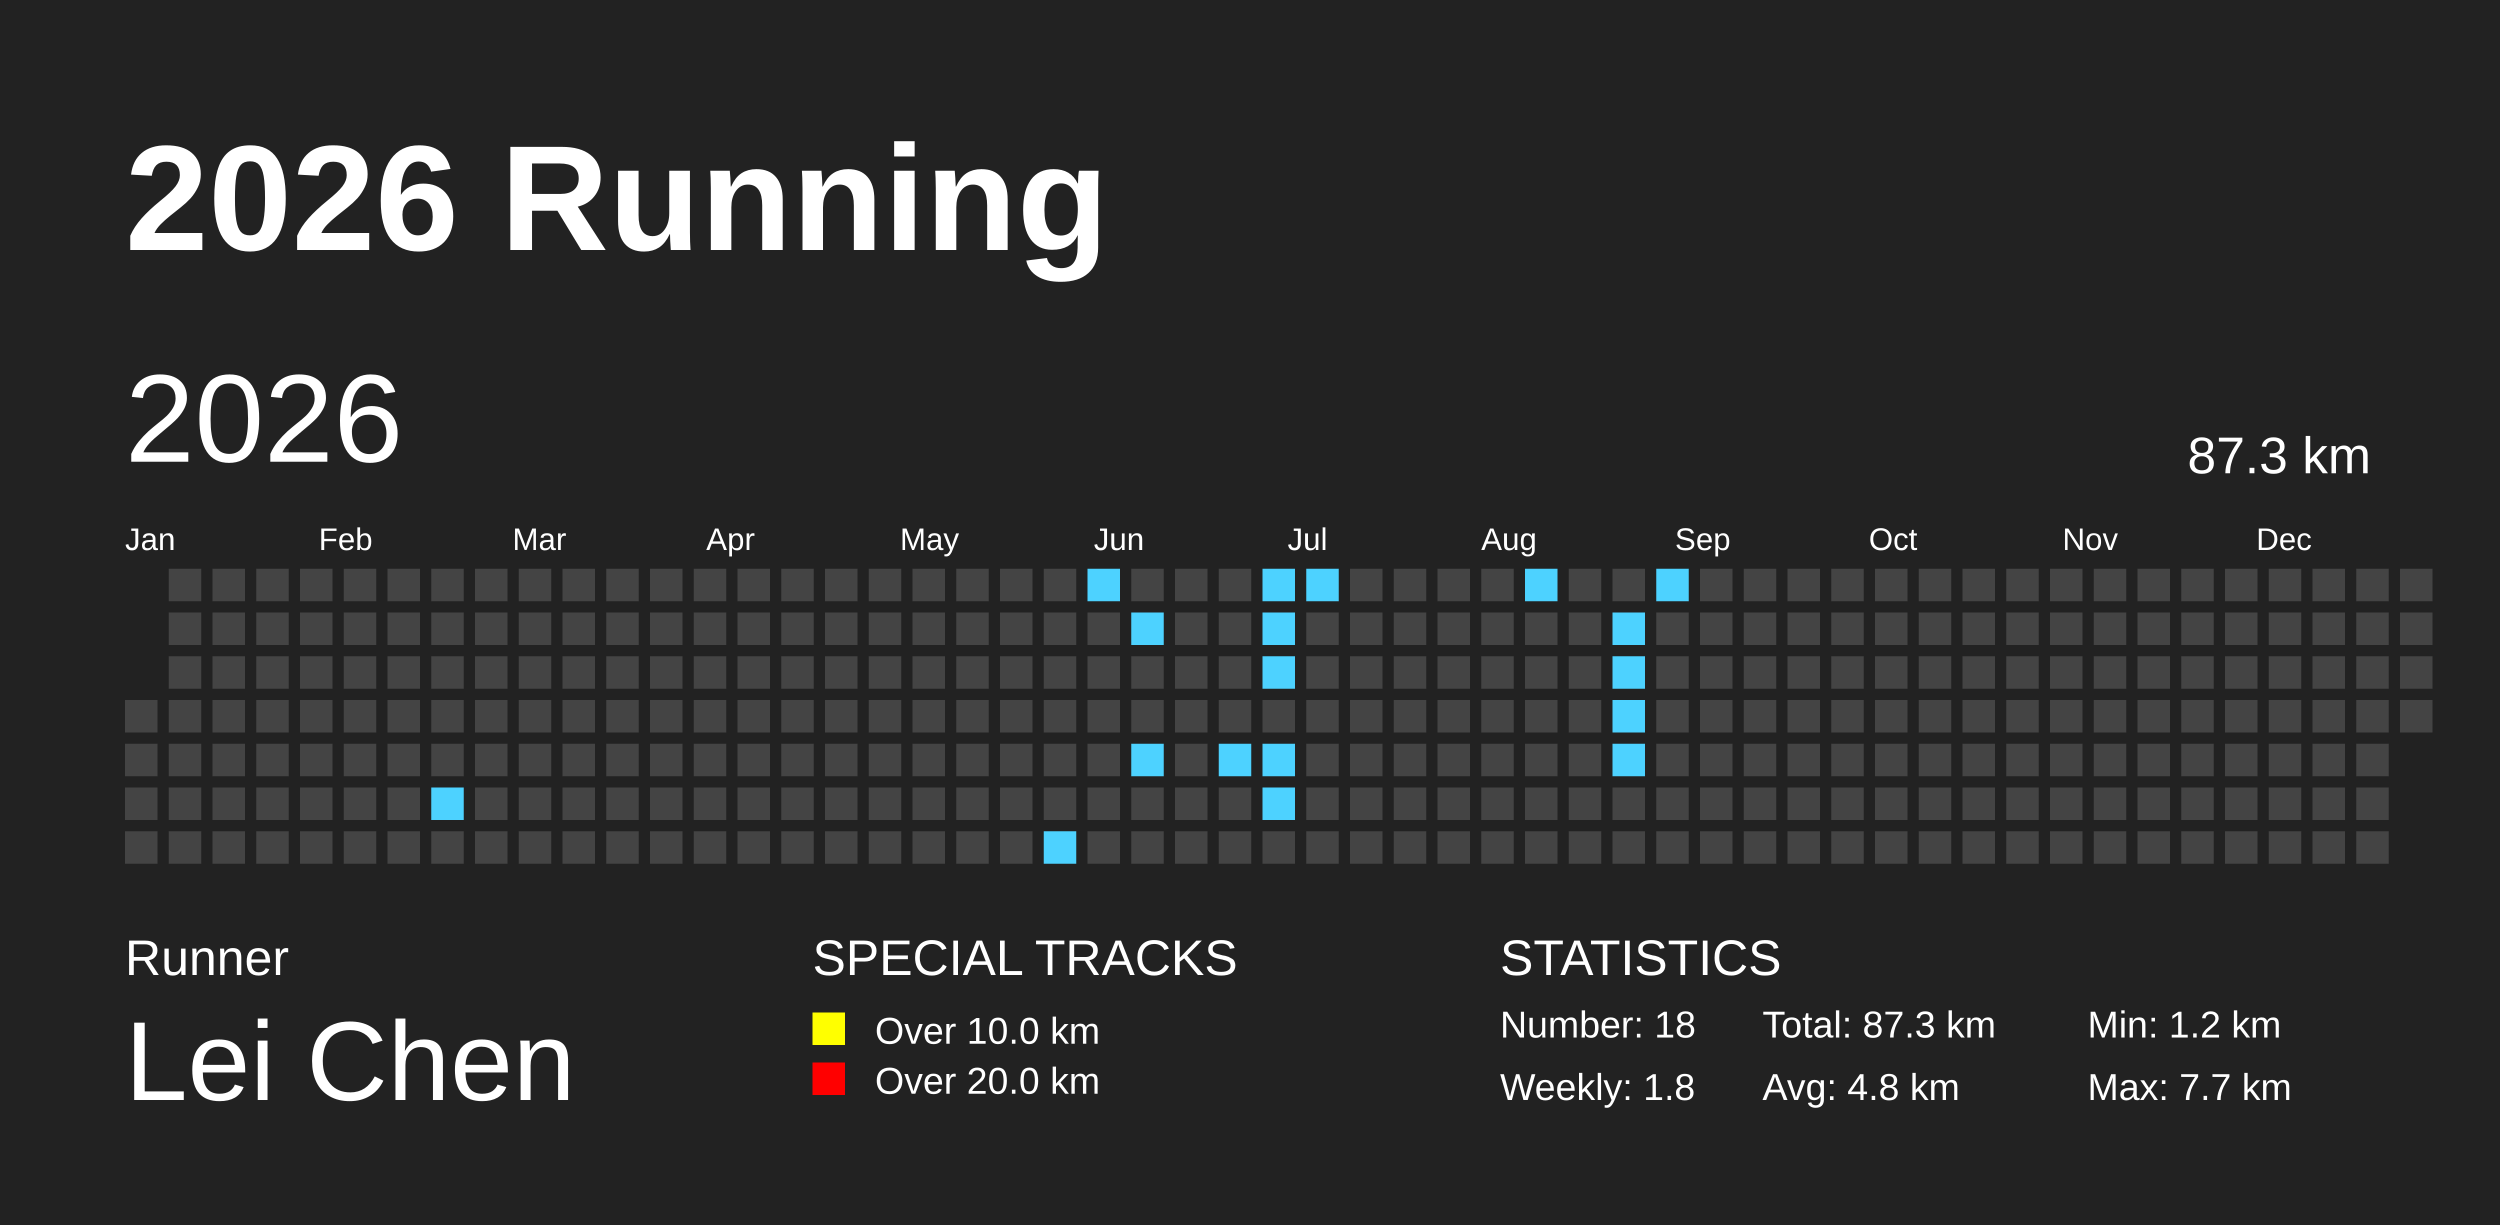
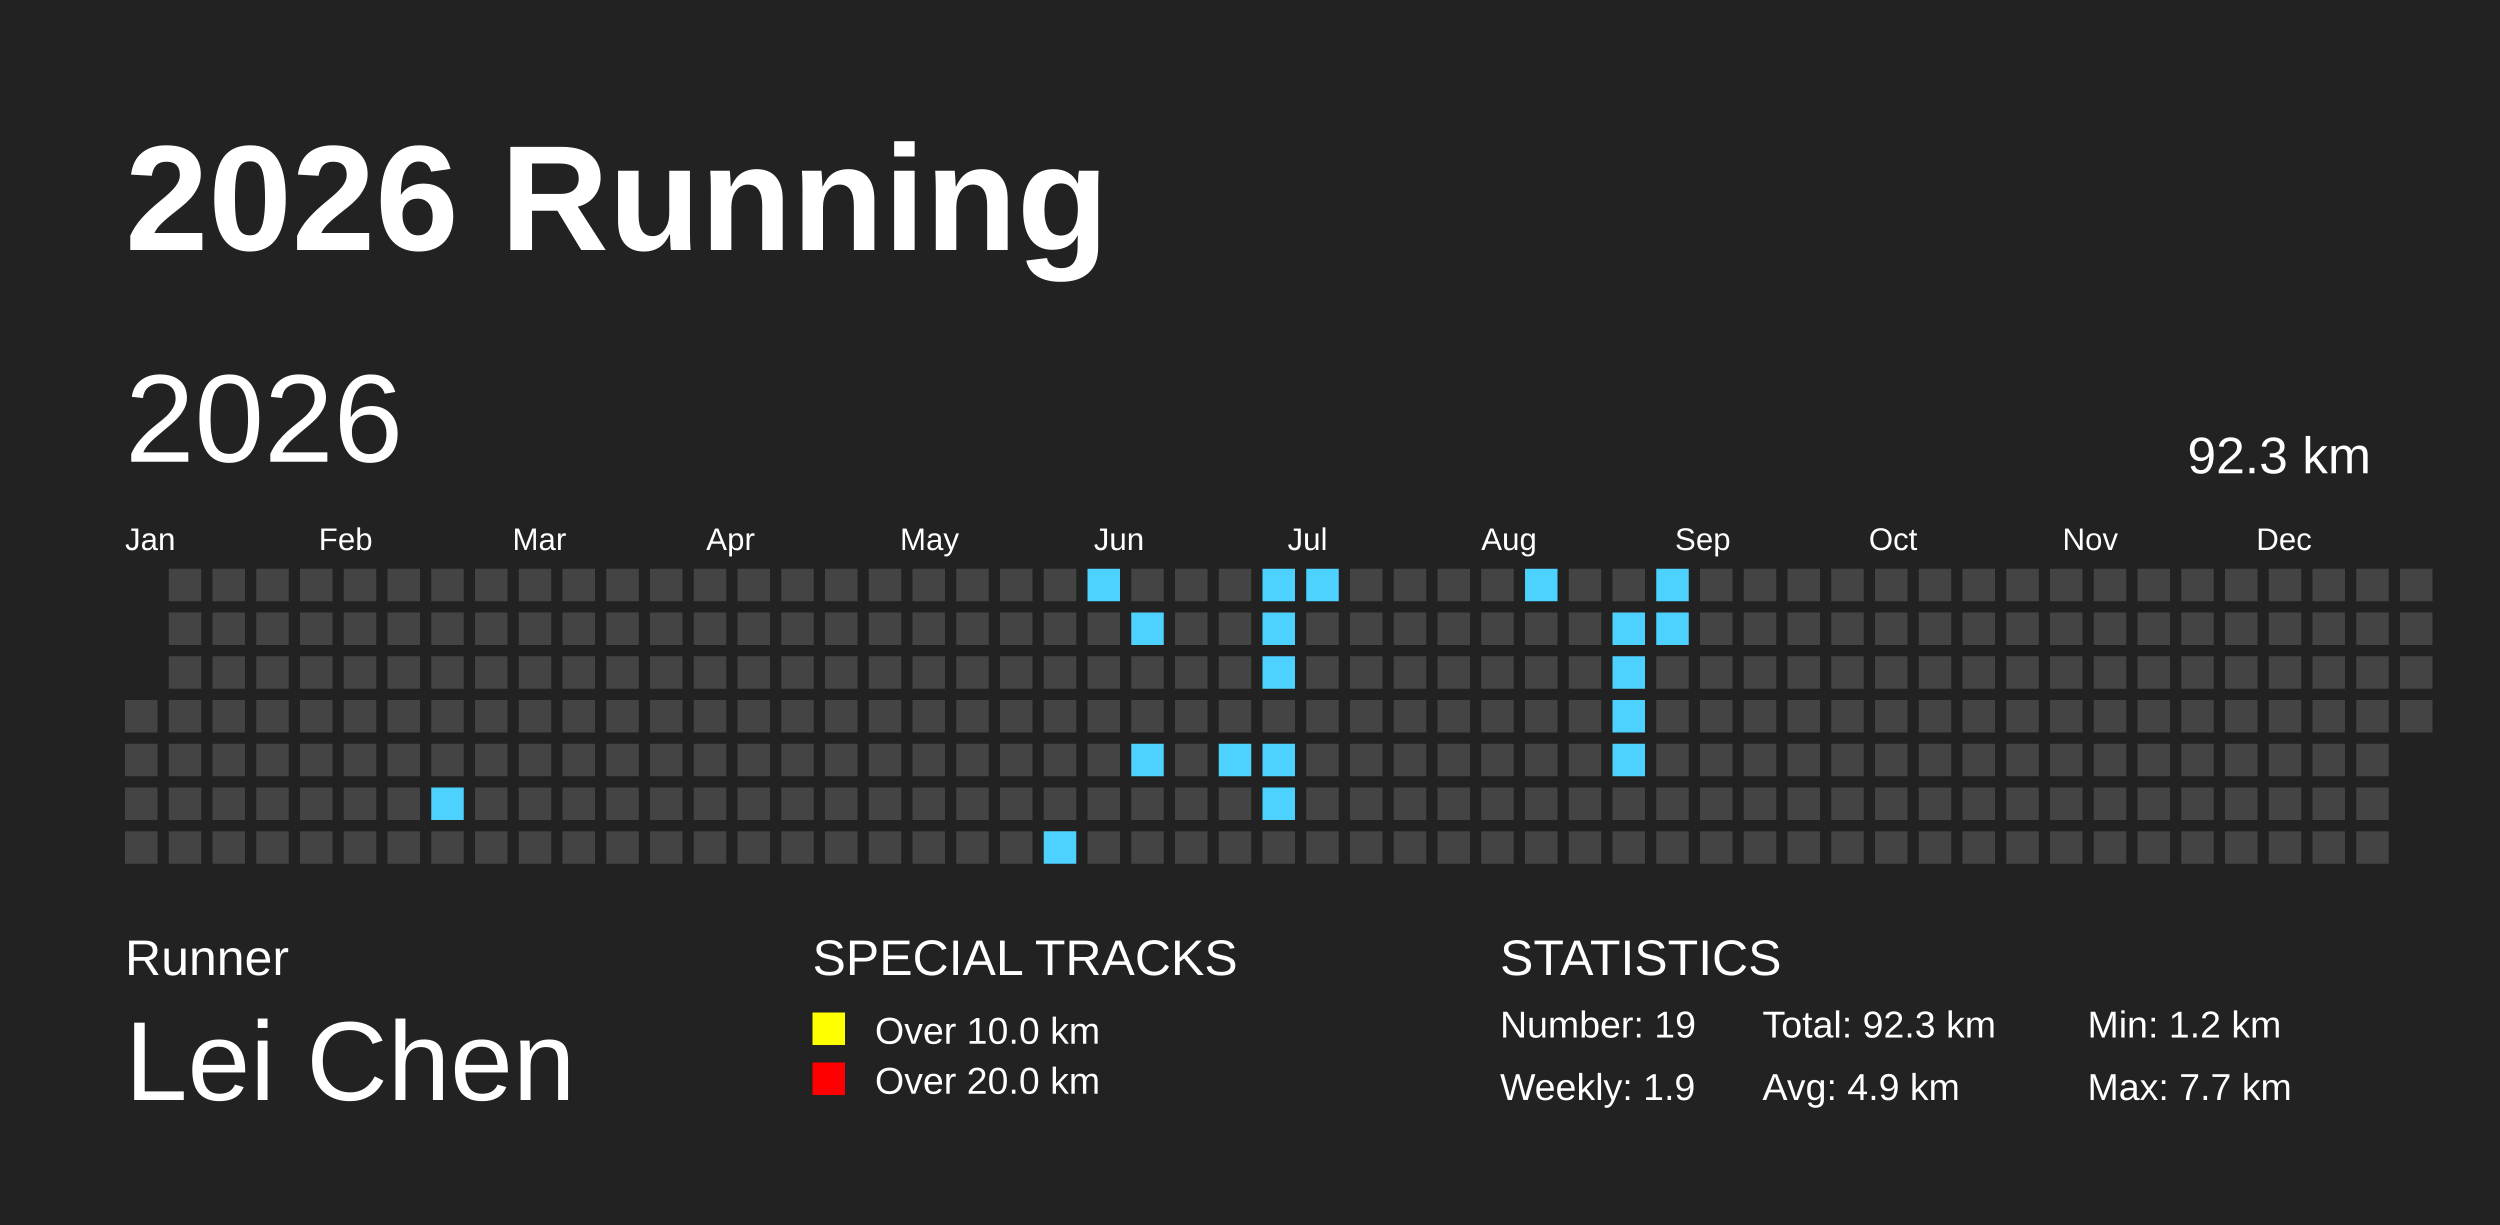
<svg xmlns="http://www.w3.org/2000/svg" baseProfile="full" height="98mm" version="1.1" viewBox="0,0,200,98" width="200mm">
  <defs />
  <rect fill="#222222" height="98" width="200" x="0" y="0" />
  <text fill="#FFFFFF" style="font-size:12px; font-family:Arial; font-weight:bold;" x="10" y="20">2026 Running</text>
  <text fill="#FFFFFF" style="font-size:4px; font-family:Arial" x="10" y="78">Runner</text>
  <text fill="#FFFFFF" style="font-size:9px; font-family:Arial" x="10" y="88">Lei Chen</text>
  <text fill="#FFFFFF" style="font-size:4px; font-family:Arial" x="65" y="78">SPECIAL TRACKS</text>
  <rect fill="yellow" height="2.6" width="2.6" x="65" y="81" />
  <text fill="#FFFFFF" style="font-size:3px; font-family:Arial" x="70" y="83.5">Over 10.0 km</text>
  <rect fill="red" height="2.6" width="2.6" x="65" y="85" />
  <text fill="#FFFFFF" style="font-size:3px; font-family:Arial" x="70" y="87.5">Over 20.0 km</text>
  <text fill="#FFFFFF" style="font-size:4px; font-family:Arial" x="120" y="78">STATISTICS</text>
-   <text fill="#FFFFFF" style="font-size:3px; font-family:Arial" x="120" y="83">Number: 18</text>
-   <text fill="#FFFFFF" style="font-size:3px; font-family:Arial" x="120" y="88">Weekly: 1.8</text>
-   <text fill="#FFFFFF" style="font-size:3px; font-family:Arial" x="141" y="83">Total: 87.3 km</text>
-   <text fill="#FFFFFF" style="font-size:3px; font-family:Arial" x="141" y="88">Avg: 4.8 km</text>
+   <text fill="#FFFFFF" style="font-size:3px; font-family:Arial" x="120" y="83">Number: 19</text>
+   <text fill="#FFFFFF" style="font-size:3px; font-family:Arial" x="120" y="88">Weekly: 1.9</text>
+   <text fill="#FFFFFF" style="font-size:3px; font-family:Arial" x="141" y="83">Total: 92.3 km</text>
+   <text fill="#FFFFFF" style="font-size:3px; font-family:Arial" x="141" y="88">Avg: 4.9 km</text>
  <text fill="#FFFFFF" style="font-size:3px; font-family:Arial" x="167" y="83">Min: 1.2 km</text>
  <text fill="#FFFFFF" style="font-size:3px; font-family:Arial" x="167" y="88">Max: 7.7 km</text>
  <text dominant-baseline="hanging" fill="#FFFFFF" style="font-size:10.0px; font-family:Arial;" x="10" y="30">2026</text>
-   <text dominant-baseline="hanging" fill="#FFFFFF" style="font-size:4.125px; font-family:Arial;" x="175" y="35">87.3 km</text>
+   <text dominant-baseline="hanging" fill="#FFFFFF" style="font-size:4.125px; font-family:Arial;" x="175" y="35">92.3 km</text>
  <text fill="#FFFFFF" style="font-size:2.5px; font-family:Arial" x="10.0" y="44">Jan</text>
  <text fill="#FFFFFF" style="font-size:2.5px; font-family:Arial" x="25.5" y="44">Feb</text>
  <text fill="#FFFFFF" style="font-size:2.5px; font-family:Arial" x="41.0" y="44">Mar</text>
  <text fill="#FFFFFF" style="font-size:2.5px; font-family:Arial" x="56.5" y="44">Apr</text>
  <text fill="#FFFFFF" style="font-size:2.5px; font-family:Arial" x="72.0" y="44">May</text>
  <text fill="#FFFFFF" style="font-size:2.5px; font-family:Arial" x="87.5" y="44">Jun</text>
  <text fill="#FFFFFF" style="font-size:2.5px; font-family:Arial" x="103.0" y="44">Jul</text>
  <text fill="#FFFFFF" style="font-size:2.5px; font-family:Arial" x="118.5" y="44">Aug</text>
  <text fill="#FFFFFF" style="font-size:2.5px; font-family:Arial" x="134.0" y="44">Sep</text>
  <text fill="#FFFFFF" style="font-size:2.5px; font-family:Arial" x="149.5" y="44">Oct</text>
  <text fill="#FFFFFF" style="font-size:2.5px; font-family:Arial" x="165.0" y="44">Nov</text>
  <text fill="#FFFFFF" style="font-size:2.5px; font-family:Arial" x="180.5" y="44">Dec</text>
  <rect fill="#444444" height="2.6" width="2.6" x="10.0" y="56.0" />
  <rect fill="#444444" height="2.6" width="2.6" x="10.0" y="59.5" />
  <rect fill="#444444" height="2.6" width="2.6" x="10.0" y="63.0" />
  <rect fill="#444444" height="2.6" width="2.6" x="10.0" y="66.5" />
  <rect fill="#444444" height="2.6" width="2.6" x="13.5" y="45.5" />
  <rect fill="#444444" height="2.6" width="2.6" x="13.5" y="49.0" />
  <rect fill="#444444" height="2.6" width="2.6" x="13.5" y="52.5" />
  <rect fill="#444444" height="2.6" width="2.6" x="13.5" y="56.0" />
  <rect fill="#444444" height="2.6" width="2.6" x="13.5" y="59.5" />
  <rect fill="#444444" height="2.6" width="2.6" x="13.5" y="63.0" />
  <rect fill="#444444" height="2.6" width="2.6" x="13.5" y="66.5" />
  <rect fill="#444444" height="2.6" width="2.6" x="17.0" y="45.5" />
  <rect fill="#444444" height="2.6" width="2.6" x="17.0" y="49.0" />
  <rect fill="#444444" height="2.6" width="2.6" x="17.0" y="52.5" />
  <rect fill="#444444" height="2.6" width="2.6" x="17.0" y="56.0" />
  <rect fill="#444444" height="2.6" width="2.6" x="17.0" y="59.5" />
  <rect fill="#444444" height="2.6" width="2.6" x="17.0" y="63.0" />
  <rect fill="#444444" height="2.6" width="2.6" x="17.0" y="66.5" />
  <rect fill="#444444" height="2.6" width="2.6" x="20.5" y="45.5" />
  <rect fill="#444444" height="2.6" width="2.6" x="20.5" y="49.0" />
  <rect fill="#444444" height="2.6" width="2.6" x="20.5" y="52.5" />
  <rect fill="#444444" height="2.6" width="2.6" x="20.5" y="56.0" />
  <rect fill="#444444" height="2.6" width="2.6" x="20.5" y="59.5" />
  <rect fill="#444444" height="2.6" width="2.6" x="20.5" y="63.0" />
  <rect fill="#444444" height="2.6" width="2.6" x="20.5" y="66.5" />
  <rect fill="#444444" height="2.6" width="2.6" x="24.0" y="45.5" />
  <rect fill="#444444" height="2.6" width="2.6" x="24.0" y="49.0" />
  <rect fill="#444444" height="2.6" width="2.6" x="24.0" y="52.5" />
  <rect fill="#444444" height="2.6" width="2.6" x="24.0" y="56.0" />
  <rect fill="#444444" height="2.6" width="2.6" x="24.0" y="59.5" />
  <rect fill="#444444" height="2.6" width="2.6" x="24.0" y="63.0" />
  <rect fill="#444444" height="2.6" width="2.6" x="24.0" y="66.5" />
  <rect fill="#444444" height="2.6" width="2.6" x="27.5" y="45.5" />
  <rect fill="#444444" height="2.6" width="2.6" x="27.5" y="49.0" />
  <rect fill="#444444" height="2.6" width="2.6" x="27.5" y="52.5" />
  <rect fill="#444444" height="2.6" width="2.6" x="27.5" y="56.0" />
  <rect fill="#444444" height="2.6" width="2.6" x="27.5" y="59.5" />
  <rect fill="#444444" height="2.6" width="2.6" x="27.5" y="63.0" />
  <rect fill="#444444" height="2.6" width="2.6" x="27.5" y="66.5" />
  <rect fill="#444444" height="2.6" width="2.6" x="31.0" y="45.5" />
  <rect fill="#444444" height="2.6" width="2.6" x="31.0" y="49.0" />
  <rect fill="#444444" height="2.6" width="2.6" x="31.0" y="52.5" />
  <rect fill="#444444" height="2.6" width="2.6" x="31.0" y="56.0" />
  <rect fill="#444444" height="2.6" width="2.6" x="31.0" y="59.5" />
  <rect fill="#444444" height="2.6" width="2.6" x="31.0" y="63.0" />
  <rect fill="#444444" height="2.6" width="2.6" x="31.0" y="66.5" />
  <rect fill="#444444" height="2.6" width="2.6" x="34.5" y="45.5" />
  <rect fill="#444444" height="2.6" width="2.6" x="34.5" y="49.0" />
  <rect fill="#444444" height="2.6" width="2.6" x="34.5" y="52.5" />
  <rect fill="#444444" height="2.6" width="2.6" x="34.5" y="56.0" />
  <rect fill="#444444" height="2.6" width="2.6" x="34.5" y="59.5" />
  <rect fill="#4DD2FF" height="2.6" width="2.6" x="34.5" y="63.0" />
  <rect fill="#444444" height="2.6" width="2.6" x="34.5" y="66.5" />
  <rect fill="#444444" height="2.6" width="2.6" x="38.0" y="45.5" />
  <rect fill="#444444" height="2.6" width="2.6" x="38.0" y="49.0" />
  <rect fill="#444444" height="2.6" width="2.6" x="38.0" y="52.5" />
  <rect fill="#444444" height="2.6" width="2.6" x="38.0" y="56.0" />
  <rect fill="#444444" height="2.6" width="2.6" x="38.0" y="59.5" />
  <rect fill="#444444" height="2.6" width="2.6" x="38.0" y="63.0" />
  <rect fill="#444444" height="2.6" width="2.6" x="38.0" y="66.5" />
  <rect fill="#444444" height="2.6" width="2.6" x="41.5" y="45.5" />
  <rect fill="#444444" height="2.6" width="2.6" x="41.5" y="49.0" />
  <rect fill="#444444" height="2.6" width="2.6" x="41.5" y="52.5" />
  <rect fill="#444444" height="2.6" width="2.6" x="41.5" y="56.0" />
  <rect fill="#444444" height="2.6" width="2.6" x="41.5" y="59.5" />
  <rect fill="#444444" height="2.6" width="2.6" x="41.5" y="63.0" />
  <rect fill="#444444" height="2.6" width="2.6" x="41.5" y="66.5" />
  <rect fill="#444444" height="2.6" width="2.6" x="45.0" y="45.5" />
  <rect fill="#444444" height="2.6" width="2.6" x="45.0" y="49.0" />
  <rect fill="#444444" height="2.6" width="2.6" x="45.0" y="52.5" />
  <rect fill="#444444" height="2.6" width="2.6" x="45.0" y="56.0" />
  <rect fill="#444444" height="2.6" width="2.6" x="45.0" y="59.5" />
  <rect fill="#444444" height="2.6" width="2.6" x="45.0" y="63.0" />
  <rect fill="#444444" height="2.6" width="2.6" x="45.0" y="66.5" />
  <rect fill="#444444" height="2.6" width="2.6" x="48.5" y="45.5" />
  <rect fill="#444444" height="2.6" width="2.6" x="48.5" y="49.0" />
  <rect fill="#444444" height="2.6" width="2.6" x="48.5" y="52.5" />
  <rect fill="#444444" height="2.6" width="2.6" x="48.5" y="56.0" />
  <rect fill="#444444" height="2.6" width="2.6" x="48.5" y="59.5" />
  <rect fill="#444444" height="2.6" width="2.6" x="48.5" y="63.0" />
  <rect fill="#444444" height="2.6" width="2.6" x="48.5" y="66.5" />
  <rect fill="#444444" height="2.6" width="2.6" x="52.0" y="45.5" />
  <rect fill="#444444" height="2.6" width="2.6" x="52.0" y="49.0" />
  <rect fill="#444444" height="2.6" width="2.6" x="52.0" y="52.5" />
  <rect fill="#444444" height="2.6" width="2.6" x="52.0" y="56.0" />
  <rect fill="#444444" height="2.6" width="2.6" x="52.0" y="59.5" />
  <rect fill="#444444" height="2.6" width="2.6" x="52.0" y="63.0" />
  <rect fill="#444444" height="2.6" width="2.6" x="52.0" y="66.5" />
  <rect fill="#444444" height="2.6" width="2.6" x="55.5" y="45.5" />
  <rect fill="#444444" height="2.6" width="2.6" x="55.5" y="49.0" />
  <rect fill="#444444" height="2.6" width="2.6" x="55.5" y="52.5" />
  <rect fill="#444444" height="2.6" width="2.6" x="55.5" y="56.0" />
  <rect fill="#444444" height="2.6" width="2.6" x="55.5" y="59.5" />
  <rect fill="#444444" height="2.6" width="2.6" x="55.5" y="63.0" />
  <rect fill="#444444" height="2.6" width="2.6" x="55.5" y="66.5" />
  <rect fill="#444444" height="2.6" width="2.6" x="59.0" y="45.5" />
  <rect fill="#444444" height="2.6" width="2.6" x="59.0" y="49.0" />
  <rect fill="#444444" height="2.6" width="2.6" x="59.0" y="52.5" />
  <rect fill="#444444" height="2.6" width="2.6" x="59.0" y="56.0" />
  <rect fill="#444444" height="2.6" width="2.6" x="59.0" y="59.5" />
  <rect fill="#444444" height="2.6" width="2.6" x="59.0" y="63.0" />
  <rect fill="#444444" height="2.6" width="2.6" x="59.0" y="66.5" />
  <rect fill="#444444" height="2.6" width="2.6" x="62.5" y="45.5" />
  <rect fill="#444444" height="2.6" width="2.6" x="62.5" y="49.0" />
  <rect fill="#444444" height="2.6" width="2.6" x="62.5" y="52.5" />
  <rect fill="#444444" height="2.6" width="2.6" x="62.5" y="56.0" />
  <rect fill="#444444" height="2.6" width="2.6" x="62.5" y="59.5" />
  <rect fill="#444444" height="2.6" width="2.6" x="62.5" y="63.0" />
  <rect fill="#444444" height="2.6" width="2.6" x="62.5" y="66.5" />
  <rect fill="#444444" height="2.6" width="2.6" x="66.0" y="45.5" />
  <rect fill="#444444" height="2.6" width="2.6" x="66.0" y="49.0" />
  <rect fill="#444444" height="2.6" width="2.6" x="66.0" y="52.5" />
  <rect fill="#444444" height="2.6" width="2.6" x="66.0" y="56.0" />
  <rect fill="#444444" height="2.6" width="2.6" x="66.0" y="59.5" />
  <rect fill="#444444" height="2.6" width="2.6" x="66.0" y="63.0" />
  <rect fill="#444444" height="2.6" width="2.6" x="66.0" y="66.5" />
  <rect fill="#444444" height="2.6" width="2.6" x="69.5" y="45.5" />
  <rect fill="#444444" height="2.6" width="2.6" x="69.5" y="49.0" />
  <rect fill="#444444" height="2.6" width="2.6" x="69.5" y="52.5" />
  <rect fill="#444444" height="2.6" width="2.6" x="69.5" y="56.0" />
  <rect fill="#444444" height="2.6" width="2.6" x="69.5" y="59.5" />
  <rect fill="#444444" height="2.6" width="2.6" x="69.5" y="63.0" />
  <rect fill="#444444" height="2.6" width="2.6" x="69.5" y="66.5" />
  <rect fill="#444444" height="2.6" width="2.6" x="73.0" y="45.5" />
  <rect fill="#444444" height="2.6" width="2.6" x="73.0" y="49.0" />
  <rect fill="#444444" height="2.6" width="2.6" x="73.0" y="52.5" />
  <rect fill="#444444" height="2.6" width="2.6" x="73.0" y="56.0" />
  <rect fill="#444444" height="2.6" width="2.6" x="73.0" y="59.5" />
  <rect fill="#444444" height="2.6" width="2.6" x="73.0" y="63.0" />
  <rect fill="#444444" height="2.6" width="2.6" x="73.0" y="66.5" />
  <rect fill="#444444" height="2.6" width="2.6" x="76.5" y="45.5" />
  <rect fill="#444444" height="2.6" width="2.6" x="76.5" y="49.0" />
  <rect fill="#444444" height="2.6" width="2.6" x="76.5" y="52.5" />
  <rect fill="#444444" height="2.6" width="2.6" x="76.5" y="56.0" />
  <rect fill="#444444" height="2.6" width="2.6" x="76.5" y="59.5" />
  <rect fill="#444444" height="2.6" width="2.6" x="76.5" y="63.0" />
  <rect fill="#444444" height="2.6" width="2.6" x="76.5" y="66.5" />
  <rect fill="#444444" height="2.6" width="2.6" x="80.0" y="45.5" />
  <rect fill="#444444" height="2.6" width="2.6" x="80.0" y="49.0" />
  <rect fill="#444444" height="2.6" width="2.6" x="80.0" y="52.5" />
  <rect fill="#444444" height="2.6" width="2.6" x="80.0" y="56.0" />
  <rect fill="#444444" height="2.6" width="2.6" x="80.0" y="59.5" />
  <rect fill="#444444" height="2.6" width="2.6" x="80.0" y="63.0" />
  <rect fill="#444444" height="2.6" width="2.6" x="80.0" y="66.5" />
  <rect fill="#444444" height="2.6" width="2.6" x="83.5" y="45.5" />
  <rect fill="#444444" height="2.6" width="2.6" x="83.5" y="49.0" />
  <rect fill="#444444" height="2.6" width="2.6" x="83.5" y="52.5" />
  <rect fill="#444444" height="2.6" width="2.6" x="83.5" y="56.0" />
  <rect fill="#444444" height="2.6" width="2.6" x="83.5" y="59.5" />
  <rect fill="#444444" height="2.6" width="2.6" x="83.5" y="63.0" />
  <rect fill="#4DD2FF" height="2.6" width="2.6" x="83.5" y="66.5" />
  <rect fill="#4DD2FF" height="2.6" width="2.6" x="87.0" y="45.5" />
  <rect fill="#444444" height="2.6" width="2.6" x="87.0" y="49.0" />
  <rect fill="#444444" height="2.6" width="2.6" x="87.0" y="52.5" />
  <rect fill="#444444" height="2.6" width="2.6" x="87.0" y="56.0" />
  <rect fill="#444444" height="2.6" width="2.6" x="87.0" y="59.5" />
  <rect fill="#444444" height="2.6" width="2.6" x="87.0" y="63.0" />
  <rect fill="#444444" height="2.6" width="2.6" x="87.0" y="66.5" />
  <rect fill="#444444" height="2.6" width="2.6" x="90.5" y="45.5" />
  <rect fill="#4DD2FF" height="2.6" width="2.6" x="90.5" y="49.0" />
  <rect fill="#444444" height="2.6" width="2.6" x="90.5" y="52.5" />
  <rect fill="#444444" height="2.6" width="2.6" x="90.5" y="56.0" />
  <rect fill="#4DD2FF" height="2.6" width="2.6" x="90.5" y="59.5" />
  <rect fill="#444444" height="2.6" width="2.6" x="90.5" y="63.0" />
  <rect fill="#444444" height="2.6" width="2.6" x="90.5" y="66.5" />
  <rect fill="#444444" height="2.6" width="2.6" x="94.0" y="45.5" />
  <rect fill="#444444" height="2.6" width="2.6" x="94.0" y="49.0" />
  <rect fill="#444444" height="2.6" width="2.6" x="94.0" y="52.5" />
  <rect fill="#444444" height="2.6" width="2.6" x="94.0" y="56.0" />
  <rect fill="#444444" height="2.6" width="2.6" x="94.0" y="59.5" />
  <rect fill="#444444" height="2.6" width="2.6" x="94.0" y="63.0" />
  <rect fill="#444444" height="2.6" width="2.6" x="94.0" y="66.5" />
  <rect fill="#444444" height="2.6" width="2.6" x="97.5" y="45.5" />
  <rect fill="#444444" height="2.6" width="2.6" x="97.5" y="49.0" />
  <rect fill="#444444" height="2.6" width="2.6" x="97.5" y="52.5" />
  <rect fill="#444444" height="2.6" width="2.6" x="97.5" y="56.0" />
  <rect fill="#4DD2FF" height="2.6" width="2.6" x="97.5" y="59.5" />
  <rect fill="#444444" height="2.6" width="2.6" x="97.5" y="63.0" />
  <rect fill="#444444" height="2.6" width="2.6" x="97.5" y="66.5" />
  <rect fill="#4DD2FF" height="2.6" width="2.6" x="101.0" y="45.5" />
  <rect fill="#4DD2FF" height="2.6" width="2.6" x="101.0" y="49.0" />
  <rect fill="#4DD2FF" height="2.6" width="2.6" x="101.0" y="52.5" />
  <rect fill="#444444" height="2.6" width="2.6" x="101.0" y="56.0" />
  <rect fill="#4DD2FF" height="2.6" width="2.6" x="101.0" y="59.5" />
  <rect fill="#4DD2FF" height="2.6" width="2.6" x="101.0" y="63.0" />
  <rect fill="#444444" height="2.6" width="2.6" x="101.0" y="66.5" />
  <rect fill="#4DD2FF" height="2.6" width="2.6" x="104.5" y="45.5" />
  <rect fill="#444444" height="2.6" width="2.6" x="104.5" y="49.0" />
  <rect fill="#444444" height="2.6" width="2.6" x="104.5" y="52.5" />
  <rect fill="#444444" height="2.6" width="2.6" x="104.5" y="56.0" />
  <rect fill="#444444" height="2.6" width="2.6" x="104.5" y="59.5" />
  <rect fill="#444444" height="2.6" width="2.6" x="104.5" y="63.0" />
  <rect fill="#444444" height="2.6" width="2.6" x="104.5" y="66.5" />
  <rect fill="#444444" height="2.6" width="2.6" x="108.0" y="45.5" />
  <rect fill="#444444" height="2.6" width="2.6" x="108.0" y="49.0" />
  <rect fill="#444444" height="2.6" width="2.6" x="108.0" y="52.5" />
  <rect fill="#444444" height="2.6" width="2.6" x="108.0" y="56.0" />
  <rect fill="#444444" height="2.6" width="2.6" x="108.0" y="59.5" />
  <rect fill="#444444" height="2.6" width="2.6" x="108.0" y="63.0" />
  <rect fill="#444444" height="2.6" width="2.6" x="108.0" y="66.5" />
  <rect fill="#444444" height="2.6" width="2.6" x="111.5" y="45.5" />
  <rect fill="#444444" height="2.6" width="2.6" x="111.5" y="49.0" />
  <rect fill="#444444" height="2.6" width="2.6" x="111.5" y="52.5" />
  <rect fill="#444444" height="2.6" width="2.6" x="111.5" y="56.0" />
  <rect fill="#444444" height="2.6" width="2.6" x="111.5" y="59.5" />
  <rect fill="#444444" height="2.6" width="2.6" x="111.5" y="63.0" />
  <rect fill="#444444" height="2.6" width="2.6" x="111.5" y="66.5" />
  <rect fill="#444444" height="2.6" width="2.6" x="115.0" y="45.5" />
  <rect fill="#444444" height="2.6" width="2.6" x="115.0" y="49.0" />
  <rect fill="#444444" height="2.6" width="2.6" x="115.0" y="52.5" />
  <rect fill="#444444" height="2.6" width="2.6" x="115.0" y="56.0" />
  <rect fill="#444444" height="2.6" width="2.6" x="115.0" y="59.5" />
  <rect fill="#444444" height="2.6" width="2.6" x="115.0" y="63.0" />
  <rect fill="#444444" height="2.6" width="2.6" x="115.0" y="66.5" />
  <rect fill="#444444" height="2.6" width="2.6" x="118.5" y="45.5" />
  <rect fill="#444444" height="2.6" width="2.6" x="118.5" y="49.0" />
  <rect fill="#444444" height="2.6" width="2.6" x="118.5" y="52.5" />
  <rect fill="#444444" height="2.6" width="2.6" x="118.5" y="56.0" />
  <rect fill="#444444" height="2.6" width="2.6" x="118.5" y="59.5" />
  <rect fill="#444444" height="2.6" width="2.6" x="118.5" y="63.0" />
  <rect fill="#444444" height="2.6" width="2.6" x="118.5" y="66.5" />
  <rect fill="#4DD2FF" height="2.6" width="2.6" x="122.0" y="45.5" />
  <rect fill="#444444" height="2.6" width="2.6" x="122.0" y="49.0" />
  <rect fill="#444444" height="2.6" width="2.6" x="122.0" y="52.5" />
  <rect fill="#444444" height="2.6" width="2.6" x="122.0" y="56.0" />
  <rect fill="#444444" height="2.6" width="2.6" x="122.0" y="59.5" />
  <rect fill="#444444" height="2.6" width="2.6" x="122.0" y="63.0" />
  <rect fill="#444444" height="2.6" width="2.6" x="122.0" y="66.5" />
  <rect fill="#444444" height="2.6" width="2.6" x="125.5" y="45.5" />
  <rect fill="#444444" height="2.6" width="2.6" x="125.5" y="49.0" />
  <rect fill="#444444" height="2.6" width="2.6" x="125.5" y="52.5" />
  <rect fill="#444444" height="2.6" width="2.6" x="125.5" y="56.0" />
  <rect fill="#444444" height="2.6" width="2.6" x="125.5" y="59.5" />
  <rect fill="#444444" height="2.6" width="2.6" x="125.5" y="63.0" />
  <rect fill="#444444" height="2.6" width="2.6" x="125.5" y="66.5" />
  <rect fill="#444444" height="2.6" width="2.6" x="129.0" y="45.5" />
  <rect fill="#4DD2FF" height="2.6" width="2.6" x="129.0" y="49.0" />
  <rect fill="#4DD2FF" height="2.6" width="2.6" x="129.0" y="52.5" />
  <rect fill="#4DD2FF" height="2.6" width="2.6" x="129.0" y="56.0" />
  <rect fill="#4DD2FF" height="2.6" width="2.6" x="129.0" y="59.5" />
  <rect fill="#444444" height="2.6" width="2.6" x="129.0" y="63.0" />
  <rect fill="#444444" height="2.6" width="2.6" x="129.0" y="66.5" />
  <rect fill="#4DD2FF" height="2.6" width="2.6" x="132.5" y="45.5" />
-   <rect fill="#444444" height="2.6" width="2.6" x="132.5" y="49.0" />
+   <rect fill="#4DD2FF" height="2.6" width="2.6" x="132.5" y="49.0" />
  <rect fill="#444444" height="2.6" width="2.6" x="132.5" y="52.5" />
  <rect fill="#444444" height="2.6" width="2.6" x="132.5" y="56.0" />
  <rect fill="#444444" height="2.6" width="2.6" x="132.5" y="59.5" />
  <rect fill="#444444" height="2.6" width="2.6" x="132.5" y="63.0" />
  <rect fill="#444444" height="2.6" width="2.6" x="132.5" y="66.5" />
  <rect fill="#444444" height="2.6" width="2.6" x="136.0" y="45.5" />
  <rect fill="#444444" height="2.6" width="2.6" x="136.0" y="49.0" />
  <rect fill="#444444" height="2.6" width="2.6" x="136.0" y="52.5" />
  <rect fill="#444444" height="2.6" width="2.6" x="136.0" y="56.0" />
  <rect fill="#444444" height="2.6" width="2.6" x="136.0" y="59.5" />
  <rect fill="#444444" height="2.6" width="2.6" x="136.0" y="63.0" />
  <rect fill="#444444" height="2.6" width="2.6" x="136.0" y="66.5" />
  <rect fill="#444444" height="2.6" width="2.6" x="139.5" y="45.5" />
  <rect fill="#444444" height="2.6" width="2.6" x="139.5" y="49.0" />
  <rect fill="#444444" height="2.6" width="2.6" x="139.5" y="52.5" />
  <rect fill="#444444" height="2.6" width="2.6" x="139.5" y="56.0" />
  <rect fill="#444444" height="2.6" width="2.6" x="139.5" y="59.5" />
  <rect fill="#444444" height="2.6" width="2.6" x="139.5" y="63.0" />
  <rect fill="#444444" height="2.6" width="2.6" x="139.5" y="66.5" />
  <rect fill="#444444" height="2.6" width="2.6" x="143.0" y="45.5" />
  <rect fill="#444444" height="2.6" width="2.6" x="143.0" y="49.0" />
  <rect fill="#444444" height="2.6" width="2.6" x="143.0" y="52.5" />
  <rect fill="#444444" height="2.6" width="2.6" x="143.0" y="56.0" />
  <rect fill="#444444" height="2.6" width="2.6" x="143.0" y="59.5" />
  <rect fill="#444444" height="2.6" width="2.6" x="143.0" y="63.0" />
  <rect fill="#444444" height="2.6" width="2.6" x="143.0" y="66.5" />
  <rect fill="#444444" height="2.6" width="2.6" x="146.5" y="45.5" />
  <rect fill="#444444" height="2.6" width="2.6" x="146.5" y="49.0" />
  <rect fill="#444444" height="2.6" width="2.6" x="146.5" y="52.5" />
  <rect fill="#444444" height="2.6" width="2.6" x="146.5" y="56.0" />
  <rect fill="#444444" height="2.6" width="2.6" x="146.5" y="59.5" />
  <rect fill="#444444" height="2.6" width="2.6" x="146.5" y="63.0" />
  <rect fill="#444444" height="2.6" width="2.6" x="146.5" y="66.5" />
  <rect fill="#444444" height="2.6" width="2.6" x="150.0" y="45.5" />
  <rect fill="#444444" height="2.6" width="2.6" x="150.0" y="49.0" />
  <rect fill="#444444" height="2.6" width="2.6" x="150.0" y="52.5" />
  <rect fill="#444444" height="2.6" width="2.6" x="150.0" y="56.0" />
  <rect fill="#444444" height="2.6" width="2.6" x="150.0" y="59.5" />
  <rect fill="#444444" height="2.6" width="2.6" x="150.0" y="63.0" />
  <rect fill="#444444" height="2.6" width="2.6" x="150.0" y="66.5" />
  <rect fill="#444444" height="2.6" width="2.6" x="153.5" y="45.5" />
  <rect fill="#444444" height="2.6" width="2.6" x="153.5" y="49.0" />
  <rect fill="#444444" height="2.6" width="2.6" x="153.5" y="52.5" />
  <rect fill="#444444" height="2.6" width="2.6" x="153.5" y="56.0" />
  <rect fill="#444444" height="2.6" width="2.6" x="153.5" y="59.5" />
  <rect fill="#444444" height="2.6" width="2.6" x="153.5" y="63.0" />
  <rect fill="#444444" height="2.6" width="2.6" x="153.5" y="66.5" />
  <rect fill="#444444" height="2.6" width="2.6" x="157.0" y="45.5" />
  <rect fill="#444444" height="2.6" width="2.6" x="157.0" y="49.0" />
  <rect fill="#444444" height="2.6" width="2.6" x="157.0" y="52.5" />
  <rect fill="#444444" height="2.6" width="2.6" x="157.0" y="56.0" />
  <rect fill="#444444" height="2.6" width="2.6" x="157.0" y="59.5" />
  <rect fill="#444444" height="2.6" width="2.6" x="157.0" y="63.0" />
  <rect fill="#444444" height="2.6" width="2.6" x="157.0" y="66.5" />
  <rect fill="#444444" height="2.6" width="2.6" x="160.5" y="45.5" />
  <rect fill="#444444" height="2.6" width="2.6" x="160.5" y="49.0" />
  <rect fill="#444444" height="2.6" width="2.6" x="160.5" y="52.5" />
  <rect fill="#444444" height="2.6" width="2.6" x="160.5" y="56.0" />
  <rect fill="#444444" height="2.6" width="2.6" x="160.5" y="59.5" />
  <rect fill="#444444" height="2.6" width="2.6" x="160.5" y="63.0" />
  <rect fill="#444444" height="2.6" width="2.6" x="160.5" y="66.5" />
  <rect fill="#444444" height="2.6" width="2.6" x="164.0" y="45.5" />
  <rect fill="#444444" height="2.6" width="2.6" x="164.0" y="49.0" />
  <rect fill="#444444" height="2.6" width="2.6" x="164.0" y="52.5" />
  <rect fill="#444444" height="2.6" width="2.6" x="164.0" y="56.0" />
  <rect fill="#444444" height="2.6" width="2.6" x="164.0" y="59.5" />
  <rect fill="#444444" height="2.6" width="2.6" x="164.0" y="63.0" />
  <rect fill="#444444" height="2.6" width="2.6" x="164.0" y="66.5" />
  <rect fill="#444444" height="2.6" width="2.6" x="167.5" y="45.5" />
  <rect fill="#444444" height="2.6" width="2.6" x="167.5" y="49.0" />
  <rect fill="#444444" height="2.6" width="2.6" x="167.5" y="52.5" />
  <rect fill="#444444" height="2.6" width="2.6" x="167.5" y="56.0" />
  <rect fill="#444444" height="2.6" width="2.6" x="167.5" y="59.5" />
  <rect fill="#444444" height="2.6" width="2.6" x="167.5" y="63.0" />
  <rect fill="#444444" height="2.6" width="2.6" x="167.5" y="66.5" />
  <rect fill="#444444" height="2.6" width="2.6" x="171.0" y="45.5" />
  <rect fill="#444444" height="2.6" width="2.6" x="171.0" y="49.0" />
  <rect fill="#444444" height="2.6" width="2.6" x="171.0" y="52.5" />
  <rect fill="#444444" height="2.6" width="2.6" x="171.0" y="56.0" />
  <rect fill="#444444" height="2.6" width="2.6" x="171.0" y="59.5" />
  <rect fill="#444444" height="2.6" width="2.6" x="171.0" y="63.0" />
  <rect fill="#444444" height="2.6" width="2.6" x="171.0" y="66.5" />
  <rect fill="#444444" height="2.6" width="2.6" x="174.5" y="45.5" />
  <rect fill="#444444" height="2.6" width="2.6" x="174.5" y="49.0" />
  <rect fill="#444444" height="2.6" width="2.6" x="174.5" y="52.5" />
  <rect fill="#444444" height="2.6" width="2.6" x="174.5" y="56.0" />
  <rect fill="#444444" height="2.6" width="2.6" x="174.5" y="59.5" />
  <rect fill="#444444" height="2.6" width="2.6" x="174.5" y="63.0" />
  <rect fill="#444444" height="2.6" width="2.6" x="174.5" y="66.5" />
  <rect fill="#444444" height="2.6" width="2.6" x="178.0" y="45.5" />
  <rect fill="#444444" height="2.6" width="2.6" x="178.0" y="49.0" />
  <rect fill="#444444" height="2.6" width="2.6" x="178.0" y="52.5" />
  <rect fill="#444444" height="2.6" width="2.6" x="178.0" y="56.0" />
  <rect fill="#444444" height="2.6" width="2.6" x="178.0" y="59.5" />
  <rect fill="#444444" height="2.6" width="2.6" x="178.0" y="63.0" />
  <rect fill="#444444" height="2.6" width="2.6" x="178.0" y="66.5" />
  <rect fill="#444444" height="2.6" width="2.6" x="181.5" y="45.5" />
  <rect fill="#444444" height="2.6" width="2.6" x="181.5" y="49.0" />
  <rect fill="#444444" height="2.6" width="2.6" x="181.5" y="52.5" />
  <rect fill="#444444" height="2.6" width="2.6" x="181.5" y="56.0" />
  <rect fill="#444444" height="2.6" width="2.6" x="181.5" y="59.5" />
  <rect fill="#444444" height="2.6" width="2.6" x="181.5" y="63.0" />
  <rect fill="#444444" height="2.6" width="2.6" x="181.5" y="66.5" />
  <rect fill="#444444" height="2.6" width="2.6" x="185.0" y="45.5" />
  <rect fill="#444444" height="2.6" width="2.6" x="185.0" y="49.0" />
  <rect fill="#444444" height="2.6" width="2.6" x="185.0" y="52.5" />
  <rect fill="#444444" height="2.6" width="2.6" x="185.0" y="56.0" />
  <rect fill="#444444" height="2.6" width="2.6" x="185.0" y="59.5" />
  <rect fill="#444444" height="2.6" width="2.6" x="185.0" y="63.0" />
  <rect fill="#444444" height="2.6" width="2.6" x="185.0" y="66.5" />
  <rect fill="#444444" height="2.6" width="2.6" x="188.5" y="45.5" />
  <rect fill="#444444" height="2.6" width="2.6" x="188.5" y="49.0" />
  <rect fill="#444444" height="2.6" width="2.6" x="188.5" y="52.5" />
  <rect fill="#444444" height="2.6" width="2.6" x="188.5" y="56.0" />
  <rect fill="#444444" height="2.6" width="2.6" x="188.5" y="59.5" />
  <rect fill="#444444" height="2.6" width="2.6" x="188.5" y="63.0" />
  <rect fill="#444444" height="2.6" width="2.6" x="188.5" y="66.5" />
  <rect fill="#444444" height="2.6" width="2.6" x="192.0" y="45.5" />
  <rect fill="#444444" height="2.6" width="2.6" x="192.0" y="49.0" />
  <rect fill="#444444" height="2.6" width="2.6" x="192.0" y="52.5" />
  <rect fill="#444444" height="2.6" width="2.6" x="192.0" y="56.0" />
</svg>
